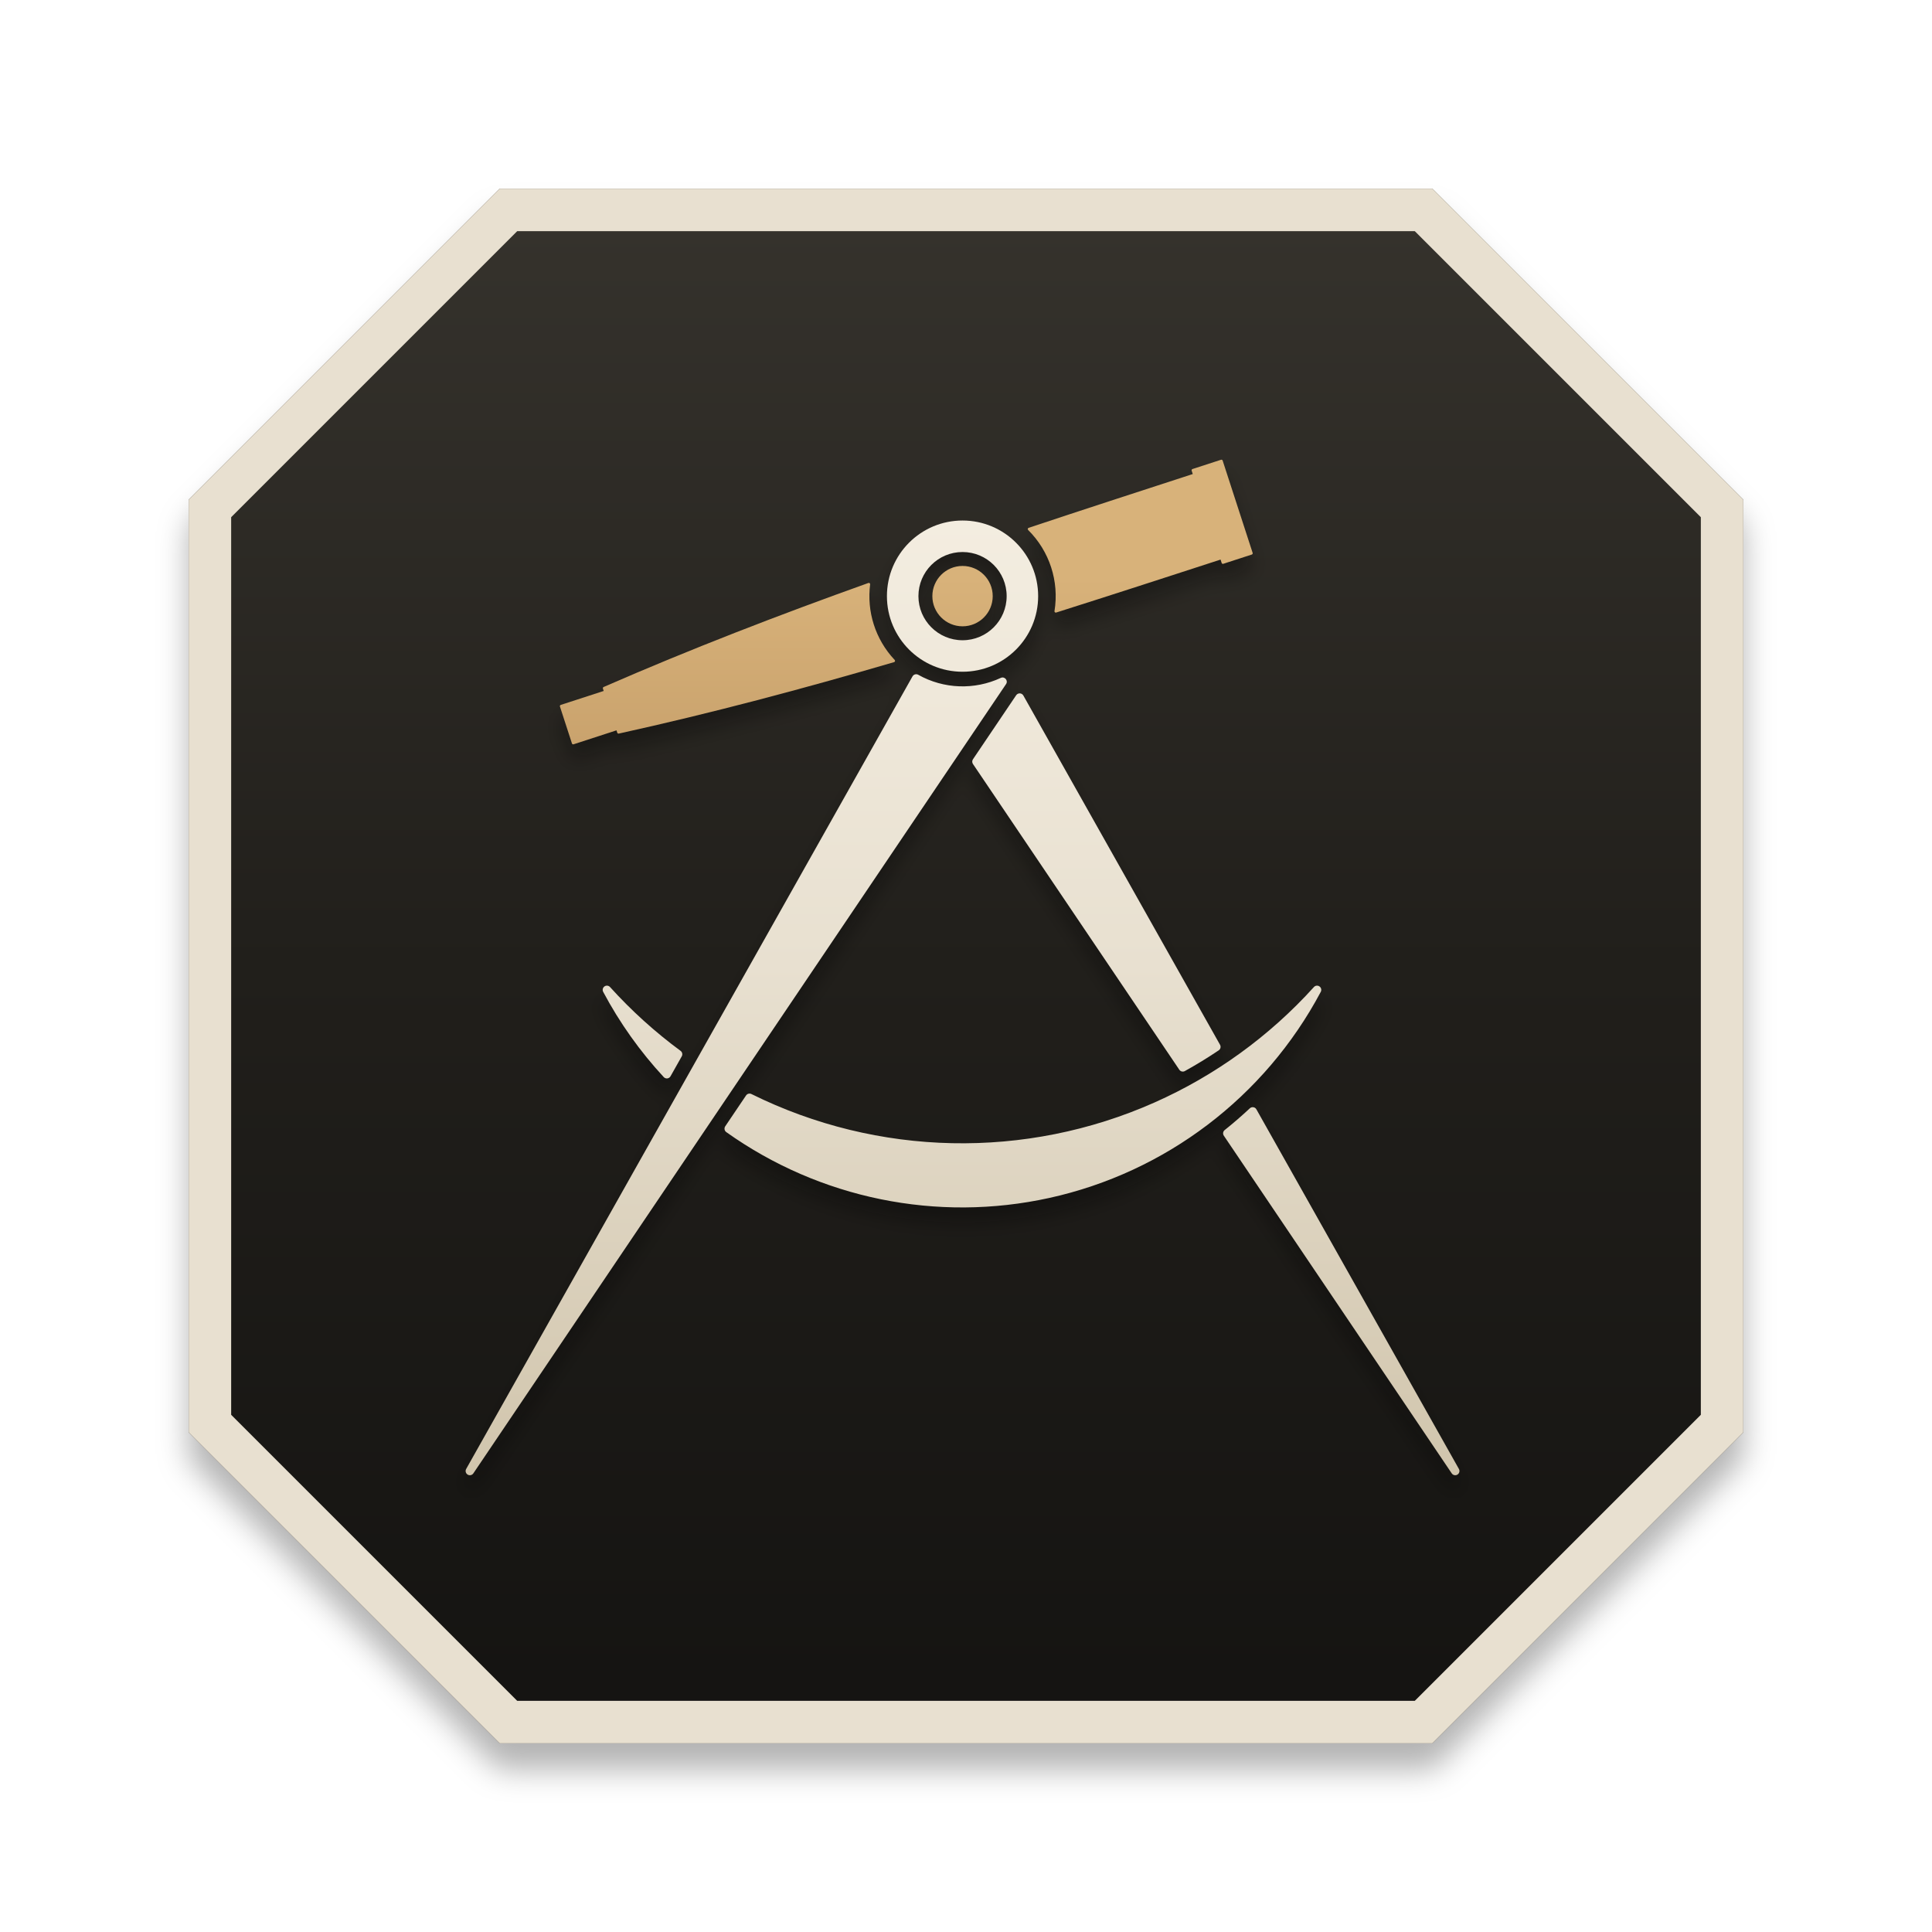
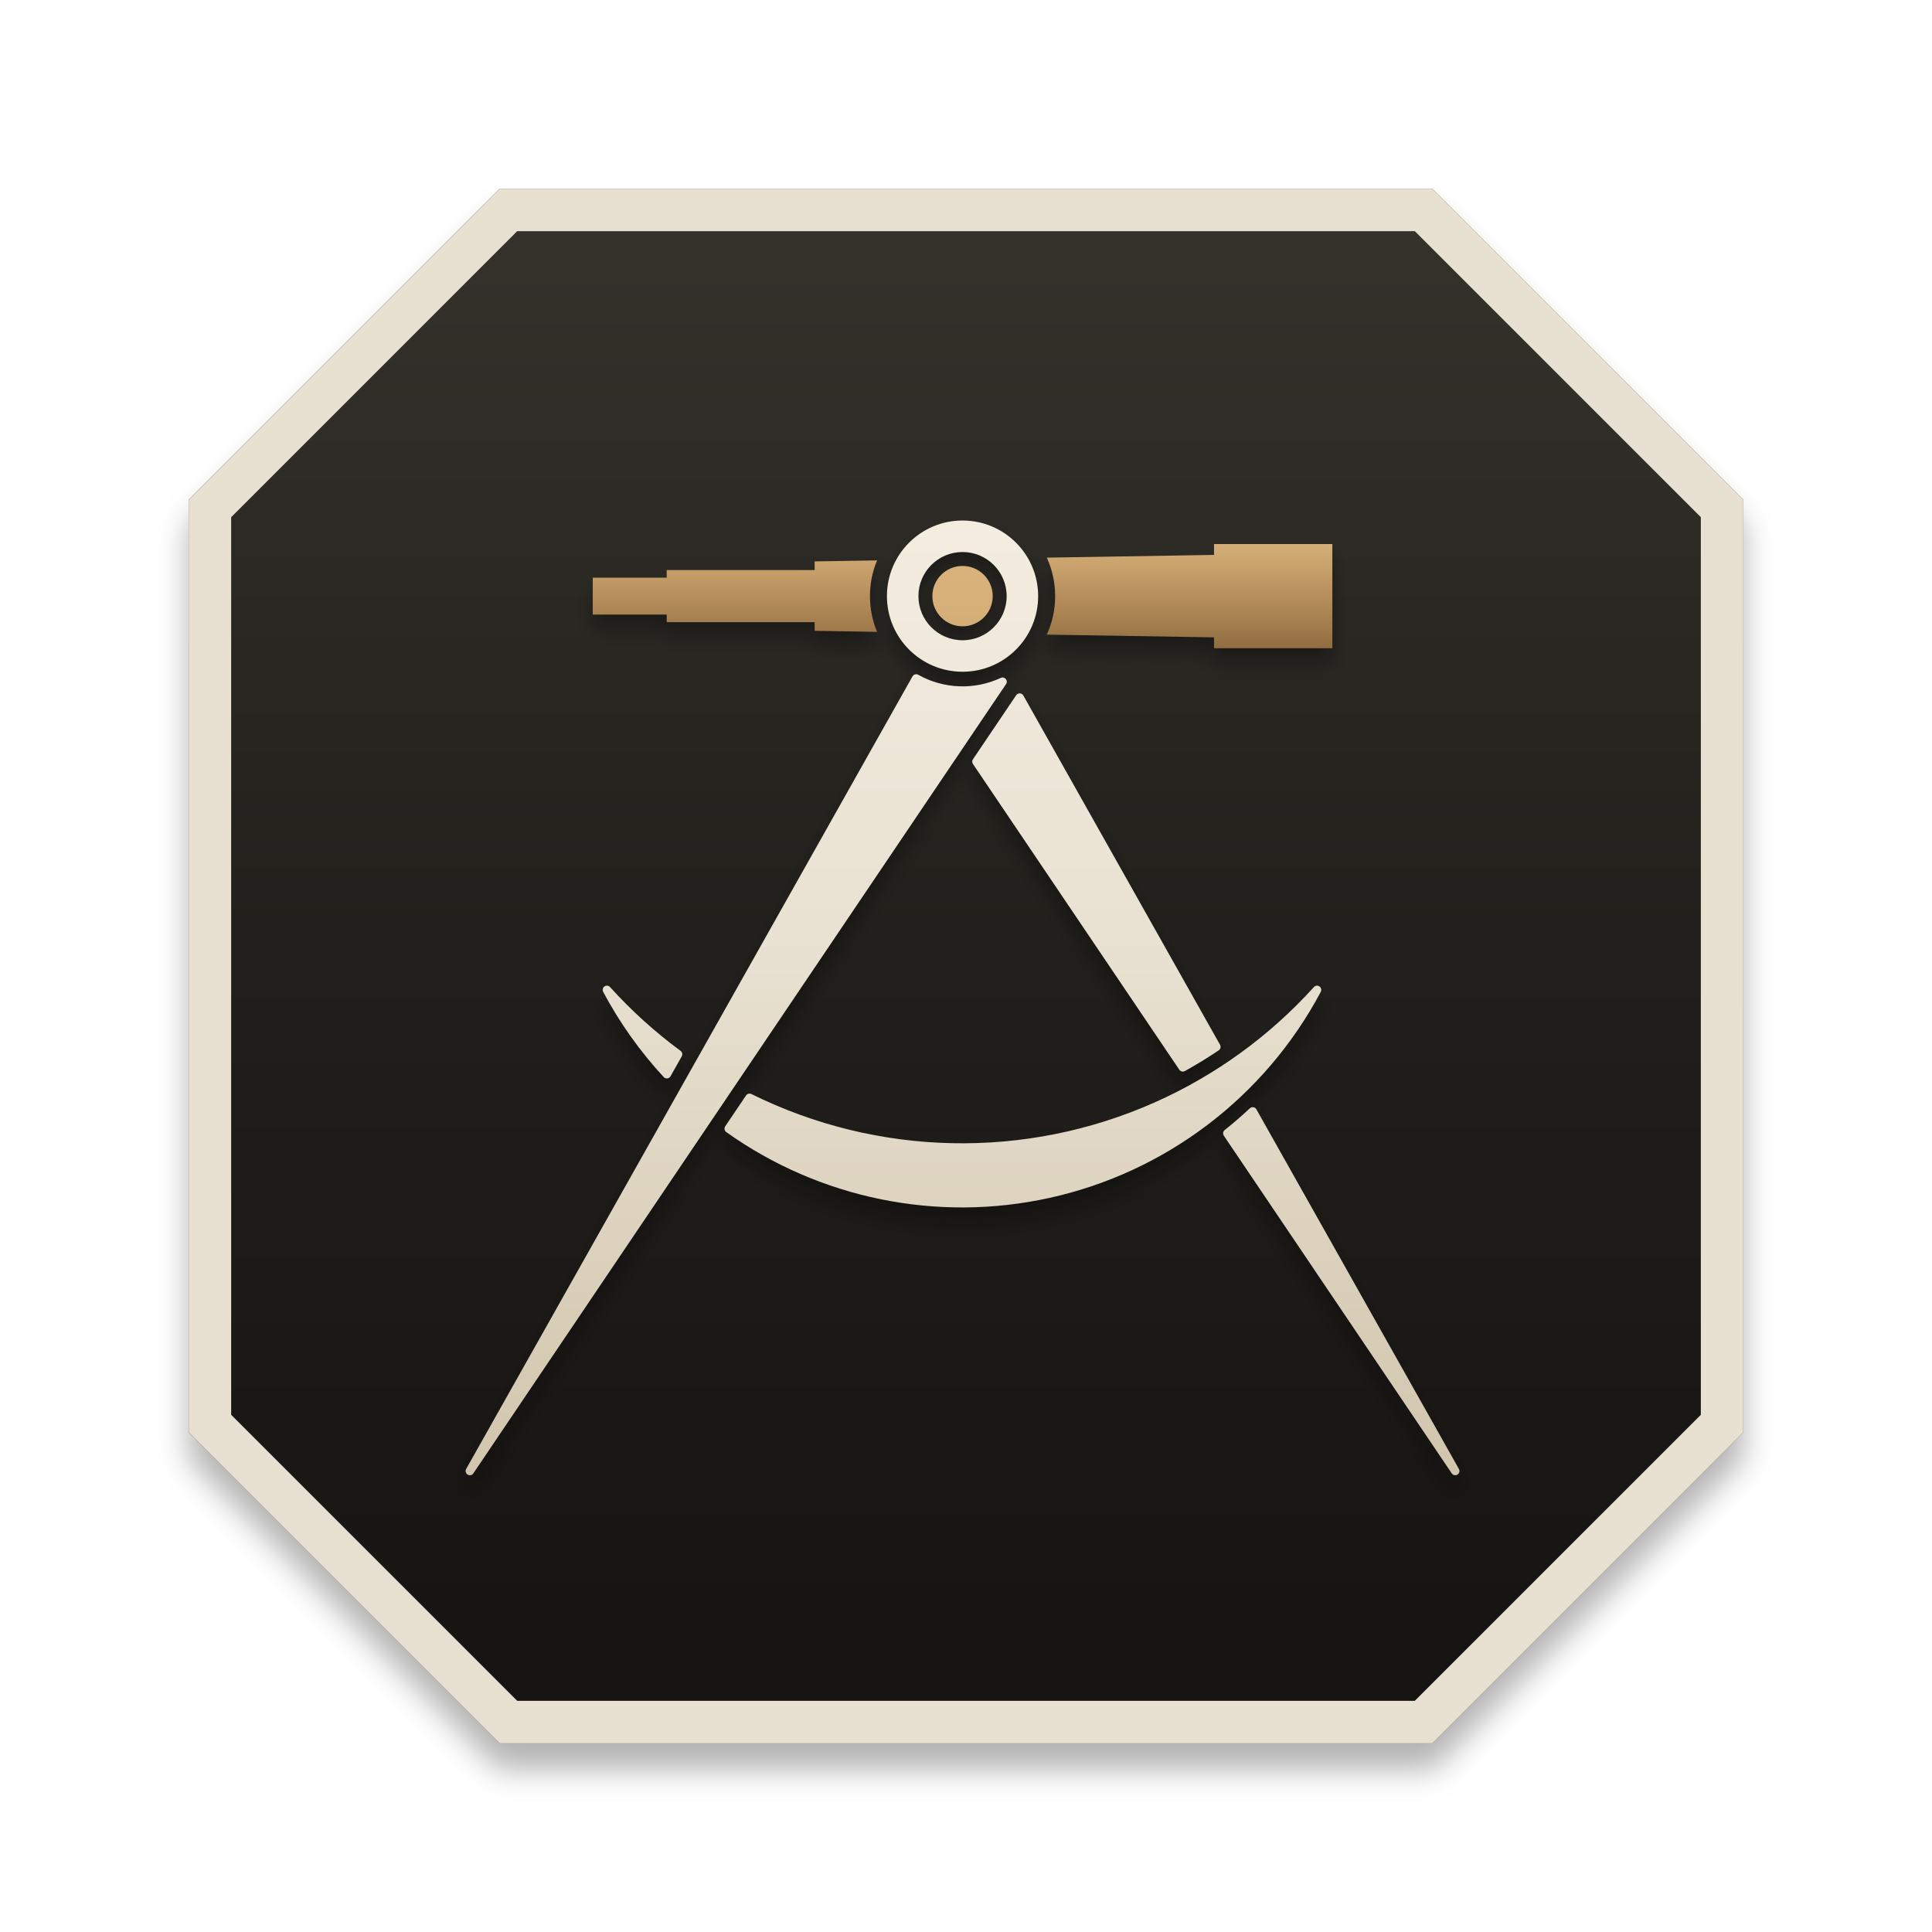
<svg xmlns="http://www.w3.org/2000/svg" width="1024" height="1024" viewBox="0 0 1024 1024">
  <defs>
    <filter id="filter-1" filterUnits="userSpaceOnUse" x="60" y="60" width="904" height="904" data-vc-blend="multiply" color-interpolation-filters="sRGB">
      <feGaussianBlur in="SourceAlpha" stdDeviation="8" />
      <feOffset dx="0" dy="14" result="shadow" />
      <feFlood flood-color="#000000" flood-opacity="0.3" />
      <feComposite in2="shadow" operator="in" result="paint" />
      <feMerge>
        <feMergeNode in="paint" />
        <feMergeNode in="SourceGraphic" />
      </feMerge>
    </filter>
    <linearGradient id="linear-gradient-1" x1="512" y1="100" x2="512" y2="924" gradientUnits="userSpaceOnUse">
      <stop offset="0" stop-color="#36332d" />
      <stop offset="0.5" stop-color="#211f1b" />
      <stop offset="1" stop-color="#141311" />
    </linearGradient>
-     <filter id="filter-2" filterUnits="userSpaceOnUse" x="221.794" y="218.647" width="576.744" height="588.254" data-vc-blend="multiply" color-interpolation-filters="sRGB">
+     <filter id="filter-2" filterUnits="userSpaceOnUse" x="221.794" y="250.887" width="576.744" height="556.014" data-vc-blend="multiply" color-interpolation-filters="sRGB">
      <feGaussianBlur in="SourceAlpha" stdDeviation="5" />
      <feOffset dx="0" dy="8" result="shadow" />
      <feFlood flood-color="#050403" flood-opacity="0.35" />
      <feComposite in2="shadow" operator="in" result="paint" />
      <feMerge>
        <feMergeNode in="paint" />
        <feMergeNode in="SourceGraphic" />
      </feMerge>
    </filter>
    <linearGradient id="linear-gradient-2" x1="512" y1="219.6" x2="512" y2="804.4" gradientUnits="userSpaceOnUse">
      <stop offset="0" stop-color="#f6f0e4" />
      <stop offset="0.5" stop-color="#e8e0d0" />
      <stop offset="1" stop-color="#cfc3aa" />
    </linearGradient>
    <linearGradient id="linear-gradient-3" x1="512" y1="305.6" x2="512" y2="718.4" gradientUnits="userSpaceOnUse">
      <stop offset="0" stop-color="#d8b27a" />
      <stop offset="0.55" stop-color="#b38b59" />
      <stop offset="1" stop-color="#8d6a3e" />
    </linearGradient>
+     <linearGradient id="linear-gradient-4" x1="512" y1="285.96" x2="512" y2="345.96" gradientUnits="userSpaceOnUse">
+       <stop offset="0" stop-color="#d8b27a" />
+       <stop offset="0.55" stop-color="#b38b59" />
+       <stop offset="1" stop-color="#8d6a3e" />
+     </linearGradient>
  </defs>
  <g id="Alidade_app_icon" data-name="Alidade app icon">
    <g filter="url(#filter-1)">
      <path id="Tile" d="M264.8 100 L759.2 100 L924 264.8 L924 759.2 L759.2 924 L264.8 924 L100 759.2 L100 264.8 Z" fill="url(#linear-gradient-1)" />
    </g>
    <path id="Border" d="M269.465 111.261 L754.535 111.261 L912.739 269.465 L912.739 754.535 L754.535 912.739 L269.465 912.739 L111.261 754.535 L111.261 269.465 Z" fill="none" stroke="#e8e0d0" stroke-width="22.523" />
    <g filter="url(#filter-2)">
      <g id="Alidade">
        <g>
          <g id="Telescope_pivot___exact_Caliper_hinge_ring_and_pin___ring" data-name="Telescope pivot — exact Caliper hinge ring and pin · ring">
            <path id="Telescope_pivot___exact_Caliper_hinge_ring_and_pin___ring-2" data-name="Telescope pivot — exact Caliper hinge ring and pin · ring" d="M470.09 315.963 C470.09 293.83 488.033 275.887 510.166 275.887 C532.3 275.887 550.242 293.83 550.242 315.963 C550.242 338.097 532.3 356.039 510.166 356.039 C488.033 356.039 470.09 338.097 470.09 315.963 Z M510.166 292.583 C497.254 292.583 486.786 303.051 486.786 315.963 C486.786 328.876 497.254 339.344 510.166 339.344 C523.079 339.344 533.547 328.876 533.547 315.963 C533.547 303.051 523.079 292.583 510.166 292.583 Z" fill="url(#linear-gradient-2)" />
          </g>
          <g id="Telescope_pivot___exact_Caliper_hinge_ring_and_pin___pin" data-name="Telescope pivot — exact Caliper hinge ring and pin · pin">
            <path id="Telescope_pivot___exact_Caliper_hinge_ring_and_pin___pin-2" data-name="Telescope pivot — exact Caliper hinge ring and pin · pin" d="M494.17 315.963 C494.17 307.129 501.332 299.967 510.166 299.967 C519.001 299.967 526.162 307.129 526.162 315.963 C526.162 324.798 519.001 331.959 510.166 331.959 C501.332 331.959 494.17 324.798 494.17 315.963 Z" fill="url(#linear-gradient-3)" />
          </g>
+           <path id="Telescope" d="M643.45 294.11 L643.45 288.36 L706.17 288.36 L706.17 343.56 L643.45 343.56 L643.45 337.81 L554.82 336.365 C557.665 330.152 559.25 323.241 559.25 315.96 C559.25 308.679 557.665 301.768 554.82 295.555 Z M431.77 297.56 L464.878 297.02 C462.438 302.848 461.09 309.247 461.09 315.96 C461.09 322.673 462.438 329.072 464.878 334.9 L431.77 334.36 L431.77 329.76 L353.37 329.76 L353.37 325.735 L314.17 325.735 L314.17 306.185 L353.37 306.185 L353.37 302.16 L431.77 302.16 Z" fill="url(#linear-gradient-4)" />
          <g id="A-stand___whole_left_leg_over_bow_and_right_leg" data-name="A-stand — whole left leg over bow and right leg">
            <path id="A-stand___whole_left_leg_over_bow_and_right_leg-2" data-name="A-stand — whole left leg over bow and right leg" d="M483.646 358.499 C484.252 357.423 485.617 357.042 486.693 357.648 C500.166 365.244 516.543 365.792 530.432 359.299 C532.476 358.343 534.495 360.705 533.232 362.576 L250.884 780.916 C250.213 781.91 248.877 782.198 247.856 781.567 C246.835 780.937 246.494 779.613 247.082 778.568 Z" fill="url(#linear-gradient-2)" />
          </g>
          <g id="Right_leg___behind_left_leg_and_extended_circular_bow" data-name="Right leg — behind left leg and extended circular bow">
            <path id="Right_leg___behind_left_leg_and_extended_circular_bow-2" data-name="Right leg — behind left leg and extended circular bow" d="M538.595 368.485 C539.524 367.11 541.583 367.193 542.397 368.639 L646.643 553.75 C647.215 554.766 646.911 556.051 645.943 556.702 C640.126 560.617 634.139 564.282 627.996 567.686 C626.982 568.248 625.707 567.942 625.059 566.981 L515.686 404.93 C515.176 404.174 515.176 403.184 515.686 402.428 Z M662.433 587.426 C663.49 586.437 665.199 586.7 665.909 587.961 L773.25 778.568 C773.839 779.613 773.498 780.937 772.477 781.567 C771.456 782.198 770.12 781.91 769.449 780.916 L648.655 601.942 C648.003 600.976 648.202 599.671 649.114 598.944 C653.692 595.291 658.136 591.45 662.433 587.426 Z" fill="url(#linear-gradient-2)" />
          </g>
          <g id="Bow___62_degree_circle_crescent__behind_left_and_over_right" data-name="Bow — 62 degree circle crescent, behind left and over right">
            <path id="Bow___62_degree_circle_crescent__behind_left_and_over_right-2" data-name="Bow — 62 degree circle crescent, behind left and over right" d="M320.389 522.825 C321.313 522.176 322.575 522.318 323.332 523.155 C334.662 535.688 347.195 547.011 360.723 556.976 C361.632 557.646 361.899 558.889 361.345 559.874 L355.384 570.459 C354.64 571.779 352.823 571.992 351.794 570.881 C339.23 557.305 328.432 542.129 319.699 525.705 C319.169 524.708 319.465 523.473 320.389 522.825 Z M696.402 523.155 C697.159 522.318 698.421 522.176 699.345 522.825 C700.269 523.473 700.565 524.708 700.035 525.705 C670.401 581.439 617.767 621.39 556.117 634.945 C496.696 648.009 434.487 635.315 384.944 600.039 C383.956 599.335 383.709 597.972 384.388 596.967 L395.425 580.613 C396.051 579.685 397.267 579.364 398.271 579.861 C465.247 613.029 543.586 614.682 611.915 584.342 L611.915 584.342 C644.045 570.077 672.826 549.232 696.402 523.155 Z" fill="url(#linear-gradient-2)" />
          </g>
-           <g id="Telescope___original_refractor_scaled_to_bow-circle_chord" data-name="Telescope — original refractor scaled to bow-circle chord">
-             <path id="Telescope___original_refractor_scaled_to_bow-circle_chord-2" data-name="Telescope — original refractor scaled to bow-circle chord" d="M647.165 243.681 C647.526 243.564 647.915 243.761 648.032 244.123 L663.929 293.048 C664.046 293.41 663.849 293.798 663.487 293.915 L648.37 298.827 C648.009 298.944 647.62 298.747 647.503 298.385 L646.921 296.593 C617.901 306.022 588.88 315.45 559.79 324.661 C559.302 324.815 558.821 324.4 558.903 323.895 C561.457 308.113 556.287 292.163 544.931 280.901 C544.568 280.541 544.712 279.922 545.198 279.76 C574.148 270.112 603.168 260.681 632.188 251.252 L631.606 249.46 C631.489 249.098 631.687 248.71 632.048 248.593 Z M460.273 308.982 C460.755 308.81 461.251 309.208 461.187 309.717 C459.391 323.878 463.727 338.678 474.213 349.806 C474.564 350.179 474.397 350.794 473.905 350.938 C425.738 365.041 377.194 377.987 327.964 388.819 C327.619 388.895 327.271 388.696 327.162 388.36 L326.753 387.1 L304.008 394.49 C303.647 394.607 303.258 394.409 303.141 394.048 L296.782 374.478 C296.665 374.116 296.862 373.728 297.224 373.611 L319.969 366.221 L319.559 364.961 C319.45 364.624 319.614 364.259 319.938 364.117 C366.133 343.944 413.015 325.885 460.273 308.982 Z" fill="url(#linear-gradient-3)" />
-           </g>
        </g>
      </g>
    </g>
  </g>
</svg>
